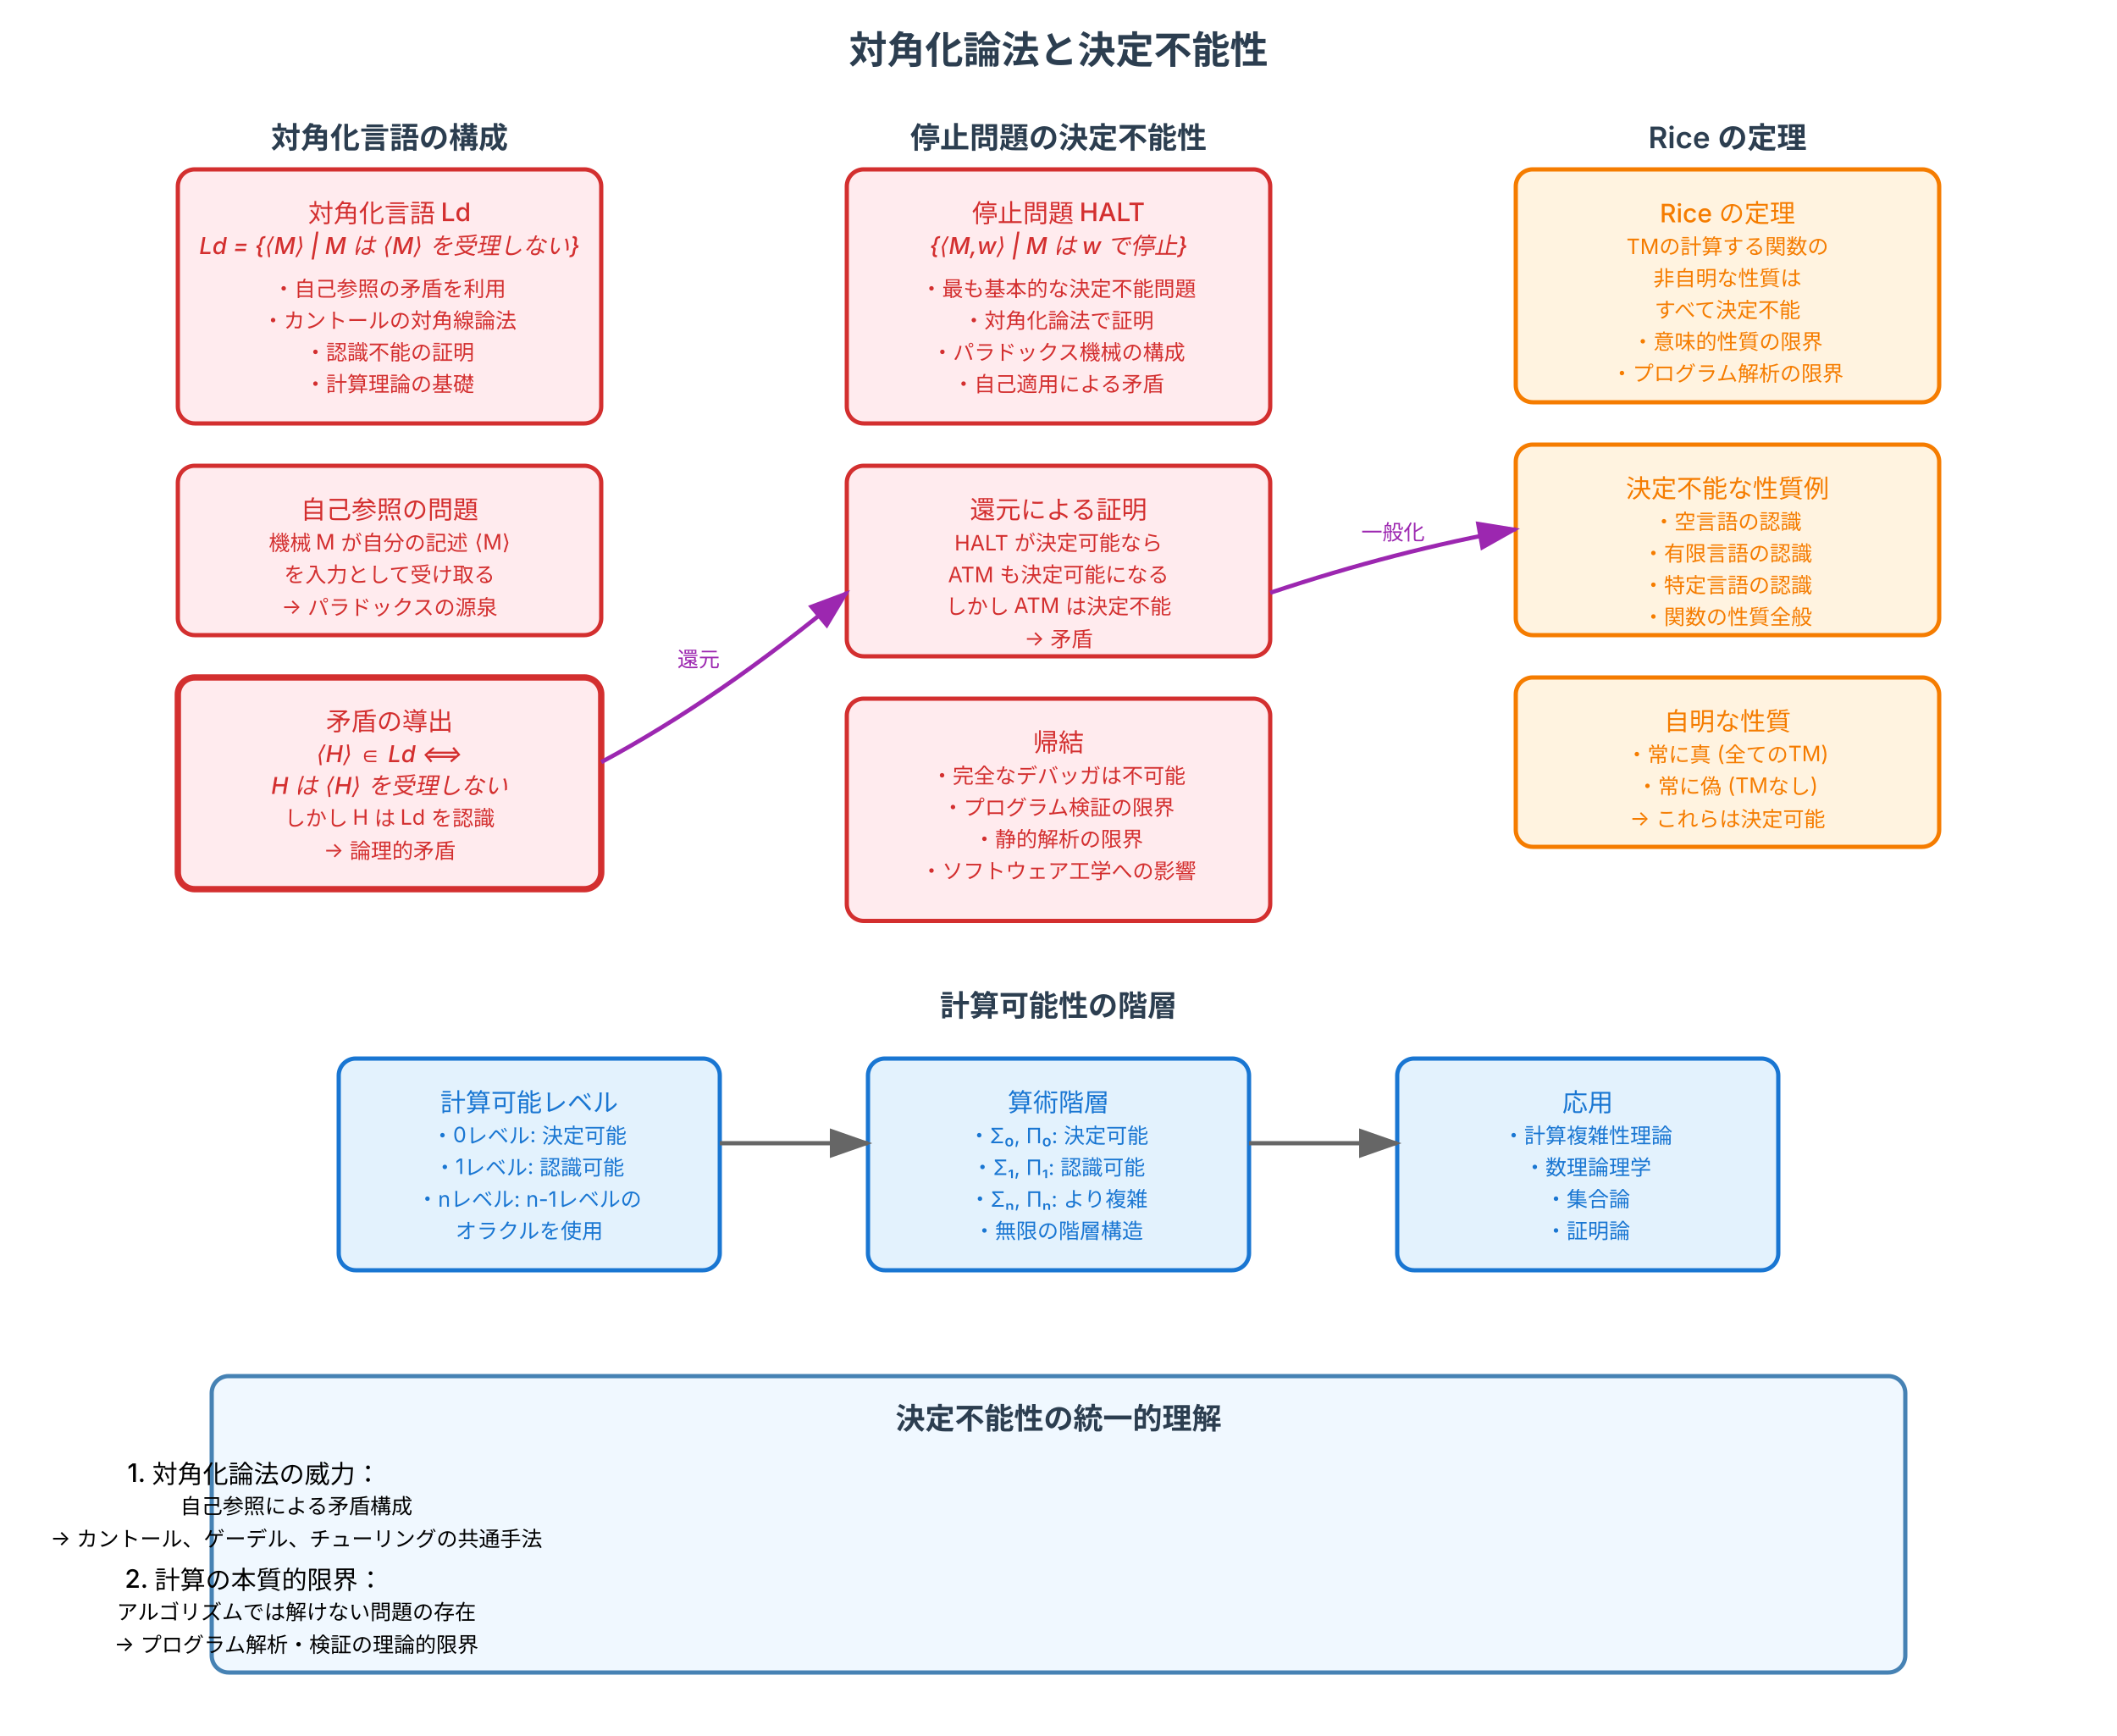
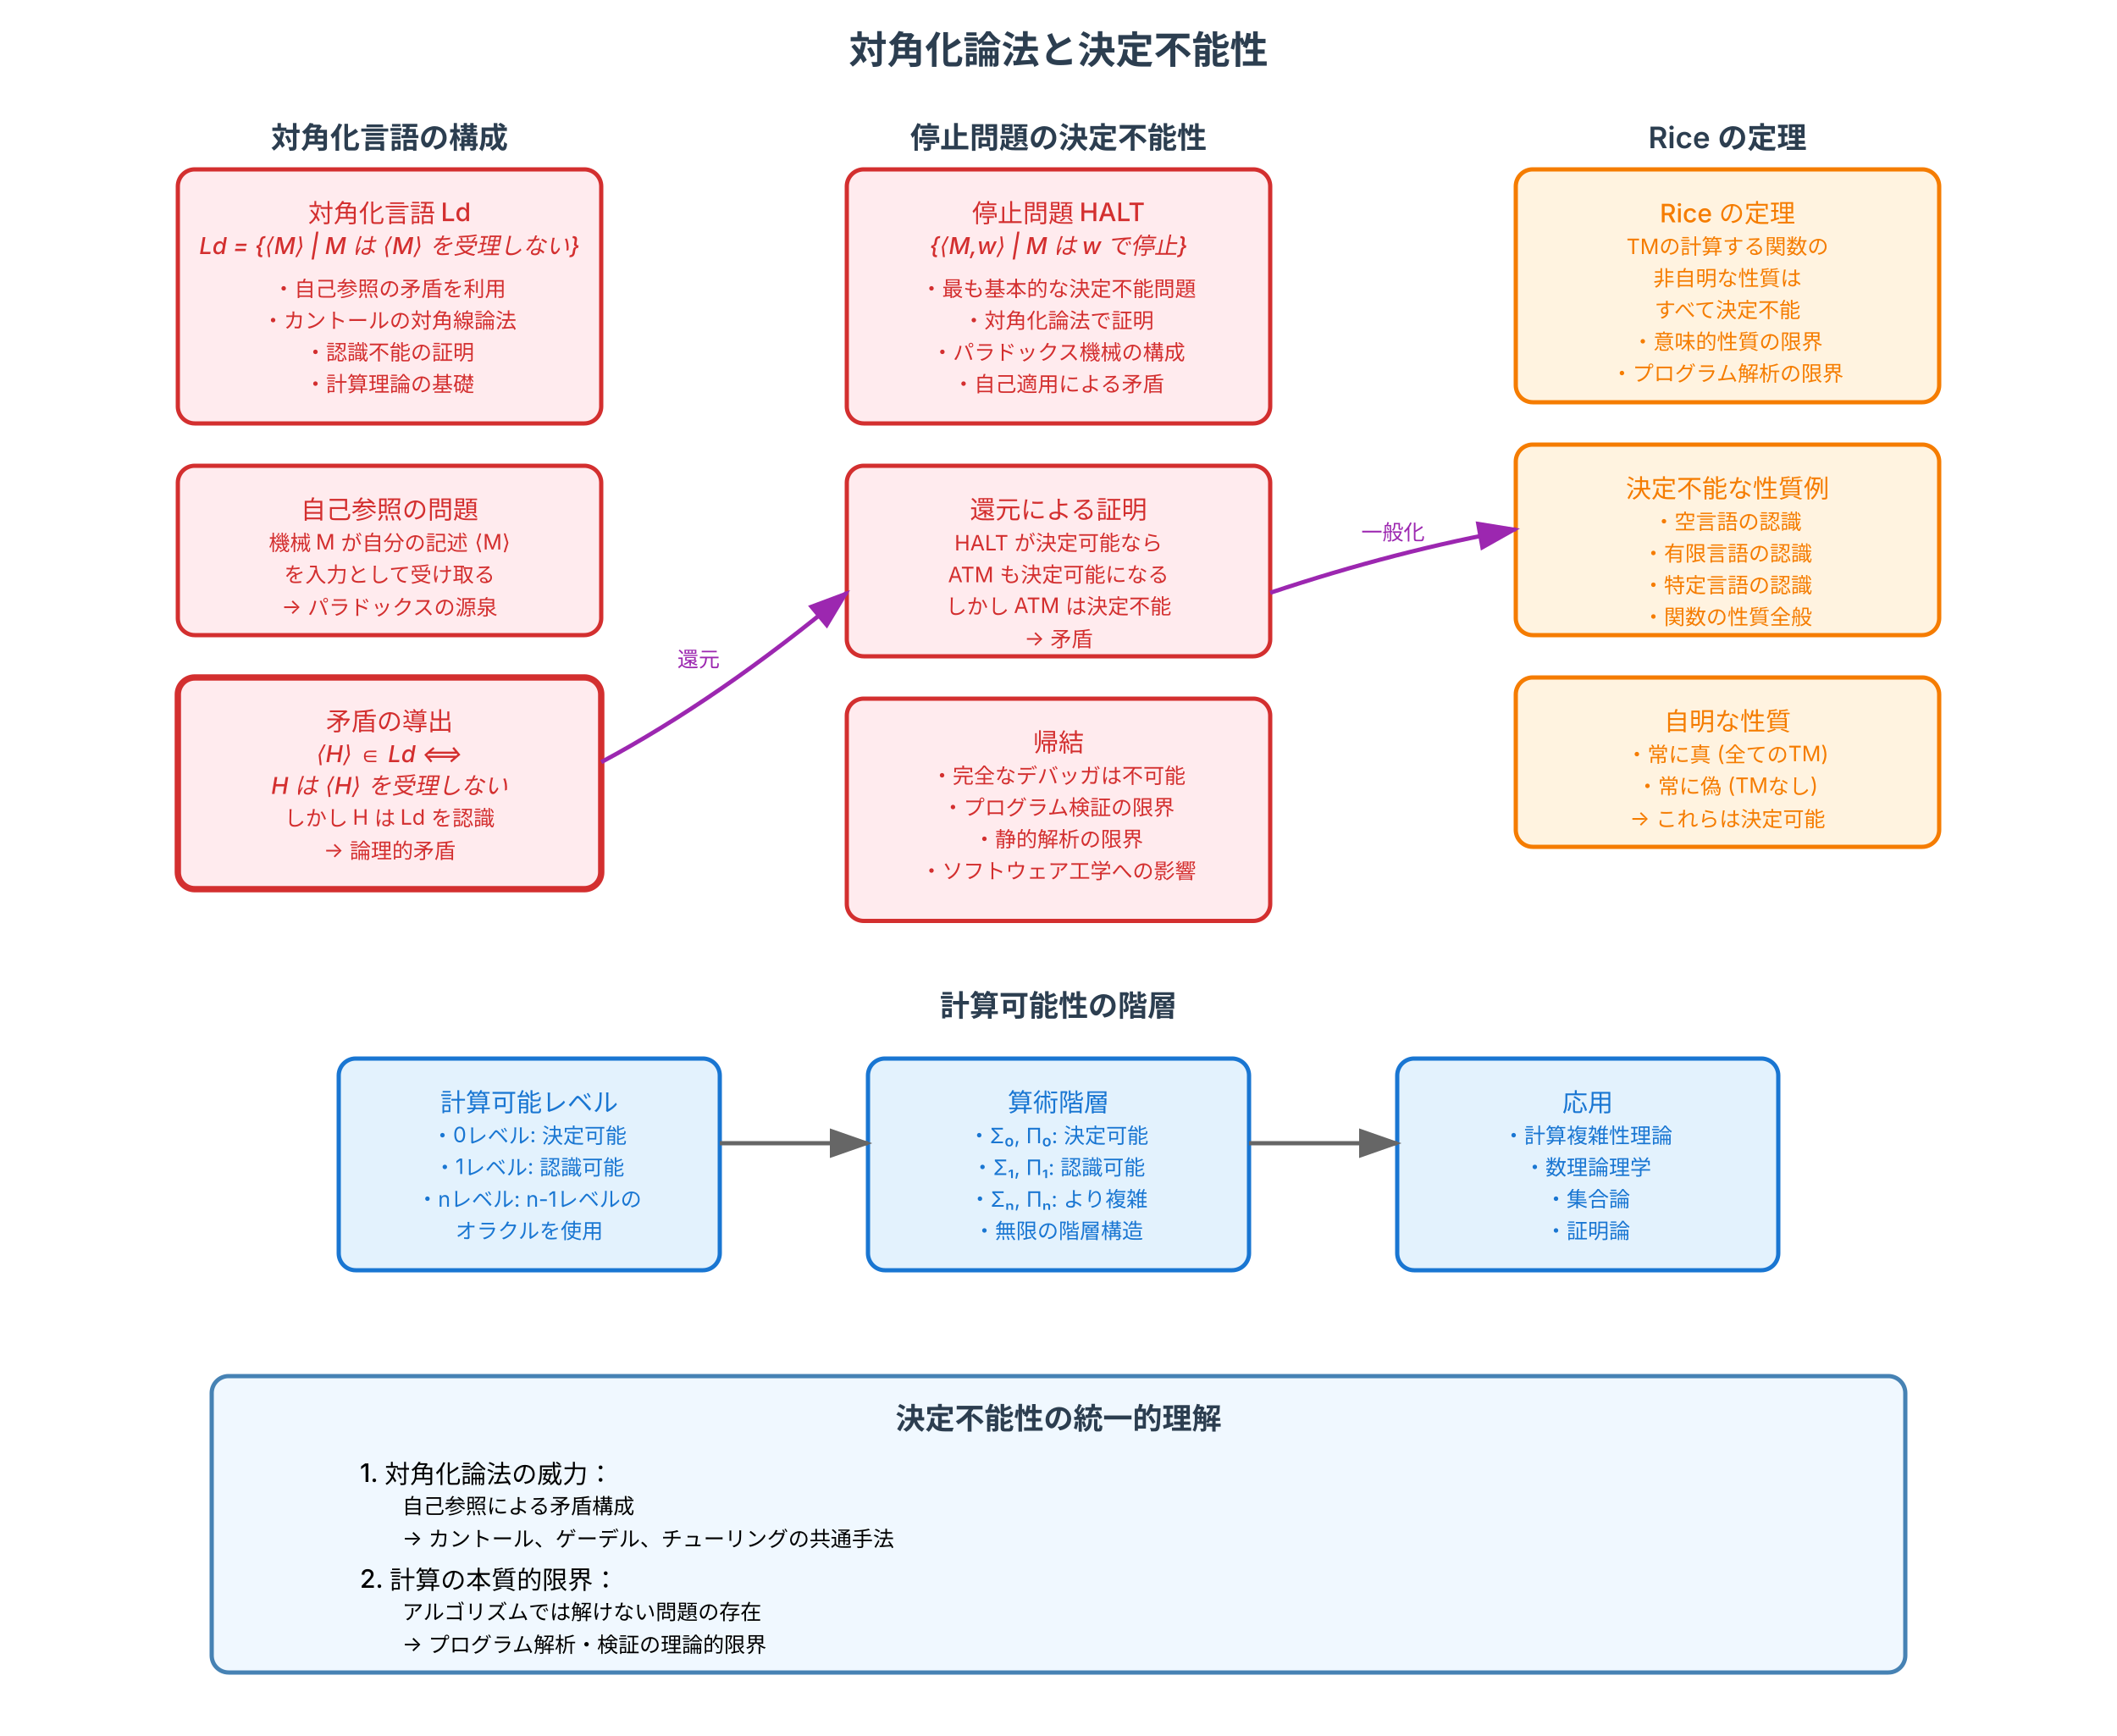
<svg xmlns="http://www.w3.org/2000/svg" viewBox="0 0 1000 820" width="1000" height="820">
  <defs>
    <style>
      .diagonal-box { fill: #ffebee; stroke: #d32f2f; stroke-width: 2; rx: 8; }
      .halting-box { fill: #ffebee; stroke: #d32f2f; stroke-width: 2; rx: 8; }
      .rice-box { fill: #fff3e0; stroke: #f57c00; stroke-width: 2; rx: 8; }
      .hierarchy-box { fill: #e3f2fd; stroke: #1976d2; stroke-width: 2; rx: 8; }
      .contradiction-box { fill: #ffebee; stroke: #d32f2f; stroke-width: 3; rx: 8; }
      
      .title-text { font-family: 'Inter', 'Helvetica Neue', Helvetica, sans-serif; font-size: 18px; font-weight: 700; fill: #2c3e50; text-anchor: middle; }
      .section-title { font-family: 'Inter', 'Helvetica Neue', Helvetica, sans-serif; font-size: 14px; font-weight: 600; fill: #2c3e50; text-anchor: middle; }
      .main-text { font-family: 'Inter', 'Helvetica Neue', Helvetica, sans-serif; font-size: 12px; font-weight: 500; text-anchor: middle; }
      .detail-text { font-family: 'Inter', 'Helvetica Neue', Helvetica, sans-serif; font-size: 10px; text-anchor: middle; }
      .formula-text { font-family: 'Inter', 'Helvetica Neue', Helvetica, sans-serif; font-size: 11px; font-weight: 500; text-anchor: middle; font-style: italic; }
      .reduction-arrow { stroke: #9c27b0; stroke-width: 2; fill: none; marker-end: url(#purplearrow); }
      .implication-arrow { stroke: #666; stroke-width: 2; fill: none; marker-end: url(#arrowhead); }
    </style>
    <marker id="arrowhead" markerWidth="10" markerHeight="7" refX="9" refY="3.5" orient="auto">
      <polygon points="0 0, 10 3.5, 0 7" fill="#666" />
    </marker>
    <marker id="purplearrow" markerWidth="10" markerHeight="7" refX="9" refY="3.5" orient="auto">
      <polygon points="0 0, 10 3.5, 0 7" fill="#9c27b0" />
    </marker>
  </defs>
  <rect width="1000" height="820" fill="#ffffff" />
  <text x="500" y="30" class="title-text">対角化論法と決定不能性</text>
  <text x="184" y="70" class="section-title">対角化言語の構成</text>
  <rect x="84" y="80" width="200" height="120" class="diagonal-box" />
  <text x="184" y="105" class="main-text" fill="#d32f2f">対角化言語 Ld</text>
  <text x="184" y="120" class="formula-text" fill="#d32f2f">Ld = {⟨M⟩ | M は ⟨M⟩ を受理しない}</text>
  <text x="184" y="140" class="detail-text" fill="#d32f2f">・自己参照の矛盾を利用</text>
  <text x="184" y="155" class="detail-text" fill="#d32f2f">・カントールの対角線論法</text>
  <text x="184" y="170" class="detail-text" fill="#d32f2f">・認識不能の証明</text>
  <text x="184" y="185" class="detail-text" fill="#d32f2f">・計算理論の基礎</text>
  <rect x="84" y="220" width="200" height="80" class="diagonal-box" />
  <text x="184" y="245" class="main-text" fill="#d32f2f">自己参照の問題</text>
  <text x="184" y="260" class="detail-text" fill="#d32f2f">機械 M が自分の記述 ⟨M⟩</text>
  <text x="184" y="275" class="detail-text" fill="#d32f2f">を入力として受け取る</text>
  <text x="184" y="290" class="detail-text" fill="#d32f2f">→ パラドックスの源泉</text>
  <rect x="84" y="320" width="200" height="100" class="contradiction-box" />
  <text x="184" y="345" class="main-text" fill="#d32f2f">矛盾の導出</text>
  <text x="184" y="360" class="formula-text" fill="#d32f2f">⟨H⟩ ∈ Ld ⟺</text>
  <text x="184" y="375" class="formula-text" fill="#d32f2f">H は ⟨H⟩ を受理しない</text>
  <text x="184" y="390" class="detail-text" fill="#d32f2f">しかし H は Ld を認識</text>
  <text x="184" y="405" class="detail-text" fill="#d32f2f">→ 論理的矛盾</text>
  <text x="500" y="70" class="section-title">停止問題の決定不能性</text>
  <rect x="400" y="80" width="200" height="120" class="halting-box" />
  <text x="500" y="105" class="main-text" fill="#d32f2f">停止問題 HALT</text>
  <text x="500" y="120" class="formula-text" fill="#d32f2f">{⟨M,w⟩ | M は w で停止}</text>
  <text x="500" y="140" class="detail-text" fill="#d32f2f">・最も基本的な決定不能問題</text>
  <text x="500" y="155" class="detail-text" fill="#d32f2f">・対角化論法で証明</text>
  <text x="500" y="170" class="detail-text" fill="#d32f2f">・パラドックス機械の構成</text>
  <text x="500" y="185" class="detail-text" fill="#d32f2f">・自己適用による矛盾</text>
  <rect x="400" y="220" width="200" height="90" class="halting-box" />
  <text x="500" y="245" class="main-text" fill="#d32f2f">還元による証明</text>
  <text x="500" y="260" class="detail-text" fill="#d32f2f">HALT が決定可能なら</text>
  <text x="500" y="275" class="detail-text" fill="#d32f2f">ATM も決定可能になる</text>
  <text x="500" y="290" class="detail-text" fill="#d32f2f">しかし ATM は決定不能</text>
  <text x="500" y="305" class="detail-text" fill="#d32f2f">→ 矛盾</text>
  <rect x="400" y="330" width="200" height="105" class="halting-box" />
  <text x="500" y="355" class="main-text" fill="#d32f2f">帰結</text>
  <text x="500" y="370" class="detail-text" fill="#d32f2f">・完全なデバッガは不可能</text>
  <text x="500" y="385" class="detail-text" fill="#d32f2f">・プログラム検証の限界</text>
  <text x="500" y="400" class="detail-text" fill="#d32f2f">・静的解析の限界</text>
  <text x="500" y="415" class="detail-text" fill="#d32f2f">・ソフトウェア工学への影響</text>
  <text x="816" y="70" class="section-title">Rice の定理</text>
  <rect x="716" y="80" width="200" height="110" class="rice-box" />
  <text x="816" y="105" class="main-text" fill="#f57c00">Rice の定理</text>
  <text x="816" y="120" class="detail-text" fill="#f57c00">TMの計算する関数の</text>
  <text x="816" y="135" class="detail-text" fill="#f57c00">非自明な性質は</text>
  <text x="816" y="150" class="detail-text" fill="#f57c00">すべて決定不能</text>
  <text x="816" y="165" class="detail-text" fill="#f57c00">・意味的性質の限界</text>
  <text x="816" y="180" class="detail-text" fill="#f57c00">・プログラム解析の限界</text>
  <rect x="716" y="210" width="200" height="90" class="rice-box" />
  <text x="816" y="235" class="main-text" fill="#f57c00">決定不能な性質例</text>
  <text x="816" y="250" class="detail-text" fill="#f57c00">・空言語の認識</text>
  <text x="816" y="265" class="detail-text" fill="#f57c00">・有限言語の認識</text>
  <text x="816" y="280" class="detail-text" fill="#f57c00">・特定言語の認識</text>
  <text x="816" y="295" class="detail-text" fill="#f57c00">・関数の性質全般</text>
  <rect x="716" y="320" width="200" height="80" class="rice-box" />
  <text x="816" y="345" class="main-text" fill="#f57c00">自明な性質</text>
  <text x="816" y="360" class="detail-text" fill="#f57c00">・常に真 (全てのTM)</text>
  <text x="816" y="375" class="detail-text" fill="#f57c00">・常に偽 (TMなし)</text>
  <text x="816" y="390" class="detail-text" fill="#f57c00">→ これらは決定可能</text>
  <text x="500" y="480" class="section-title">計算可能性の階層</text>
  <rect x="160" y="500" width="180" height="100" class="hierarchy-box" />
  <text x="250" y="525" class="main-text" fill="#1976d2">計算可能レベル</text>
  <text x="250" y="540" class="detail-text" fill="#1976d2">・0レベル: 決定可能</text>
  <text x="250" y="555" class="detail-text" fill="#1976d2">・1レベル: 認識可能</text>
  <text x="250" y="570" class="detail-text" fill="#1976d2">・nレベル: n-1レベルの</text>
  <text x="250" y="585" class="detail-text" fill="#1976d2">  オラクルを使用</text>
  <rect x="410" y="500" width="180" height="100" class="hierarchy-box" />
  <text x="500" y="525" class="main-text" fill="#1976d2">算術階層</text>
  <text x="500" y="540" class="detail-text" fill="#1976d2">・Σ₀, Π₀: 決定可能</text>
  <text x="500" y="555" class="detail-text" fill="#1976d2">・Σ₁, Π₁: 認識可能</text>
  <text x="500" y="570" class="detail-text" fill="#1976d2">・Σₙ, Πₙ: より複雑</text>
  <text x="500" y="585" class="detail-text" fill="#1976d2">・無限の階層構造</text>
  <rect x="660" y="500" width="180" height="100" class="hierarchy-box" />
  <text x="750" y="525" class="main-text" fill="#1976d2">応用</text>
  <text x="750" y="540" class="detail-text" fill="#1976d2">・計算複雑性理論</text>
  <text x="750" y="555" class="detail-text" fill="#1976d2">・数理論理学</text>
  <text x="750" y="570" class="detail-text" fill="#1976d2">・集合論</text>
  <text x="750" y="585" class="detail-text" fill="#1976d2">・証明論</text>
  <path d="M 284 360 Q 340 330 400 280" class="reduction-arrow" />
  <text x="330" y="315" class="detail-text" fill="#9c27b0">還元</text>
  <path d="M 600 280 Q 660 260 716 250" class="reduction-arrow" />
  <text x="658" y="255" class="detail-text" fill="#9c27b0">一般化</text>
  <line x1="340" y1="540" x2="410" y2="540" class="implication-arrow" />
  <line x1="590" y1="540" x2="660" y2="540" class="implication-arrow" />
  <rect x="100" y="650" width="800" height="140" rx="8" fill="#f0f8ff" stroke="#4682b4" stroke-width="2" />
  <text x="500" y="675" class="section-title">決定不能性の統一的理解</text>
-   <text x="120" y="700" class="main-text" text-anchor="start">1. 対角化論法の威力：</text>
-   <text x="140" y="715" class="detail-text" text-anchor="start">自己参照による矛盾構成</text>
-   <text x="140" y="730" class="detail-text" text-anchor="start">→ カントール、ゲーデル、チューリングの共通手法</text>
-   <text x="120" y="750" class="main-text" text-anchor="start">2. 計算の本質的限界：</text>
-   <text x="140" y="765" class="detail-text" text-anchor="start">アルゴリズムでは解けない問題の存在</text>
-   <text x="140" y="780" class="detail-text" text-anchor="start">→ プログラム解析・検証の理論的限界</text>
+   <text x="170" y="700" class="main-text" style="text-anchor:start">1. 対角化論法の威力：</text>
+   <text x="190" y="715" class="detail-text" style="text-anchor:start">自己参照による矛盾構成</text>
+   <text x="190" y="730" class="detail-text" style="text-anchor:start">→ カントール、ゲーデル、チューリングの共通手法</text>
+   <text x="170" y="750" class="main-text" style="text-anchor:start">2. 計算の本質的限界：</text>
+   <text x="190" y="765" class="detail-text" style="text-anchor:start">アルゴリズムでは解けない問題の存在</text>
+   <text x="190" y="780" class="detail-text" style="text-anchor:start">→ プログラム解析・検証の理論的限界</text>
</svg>
